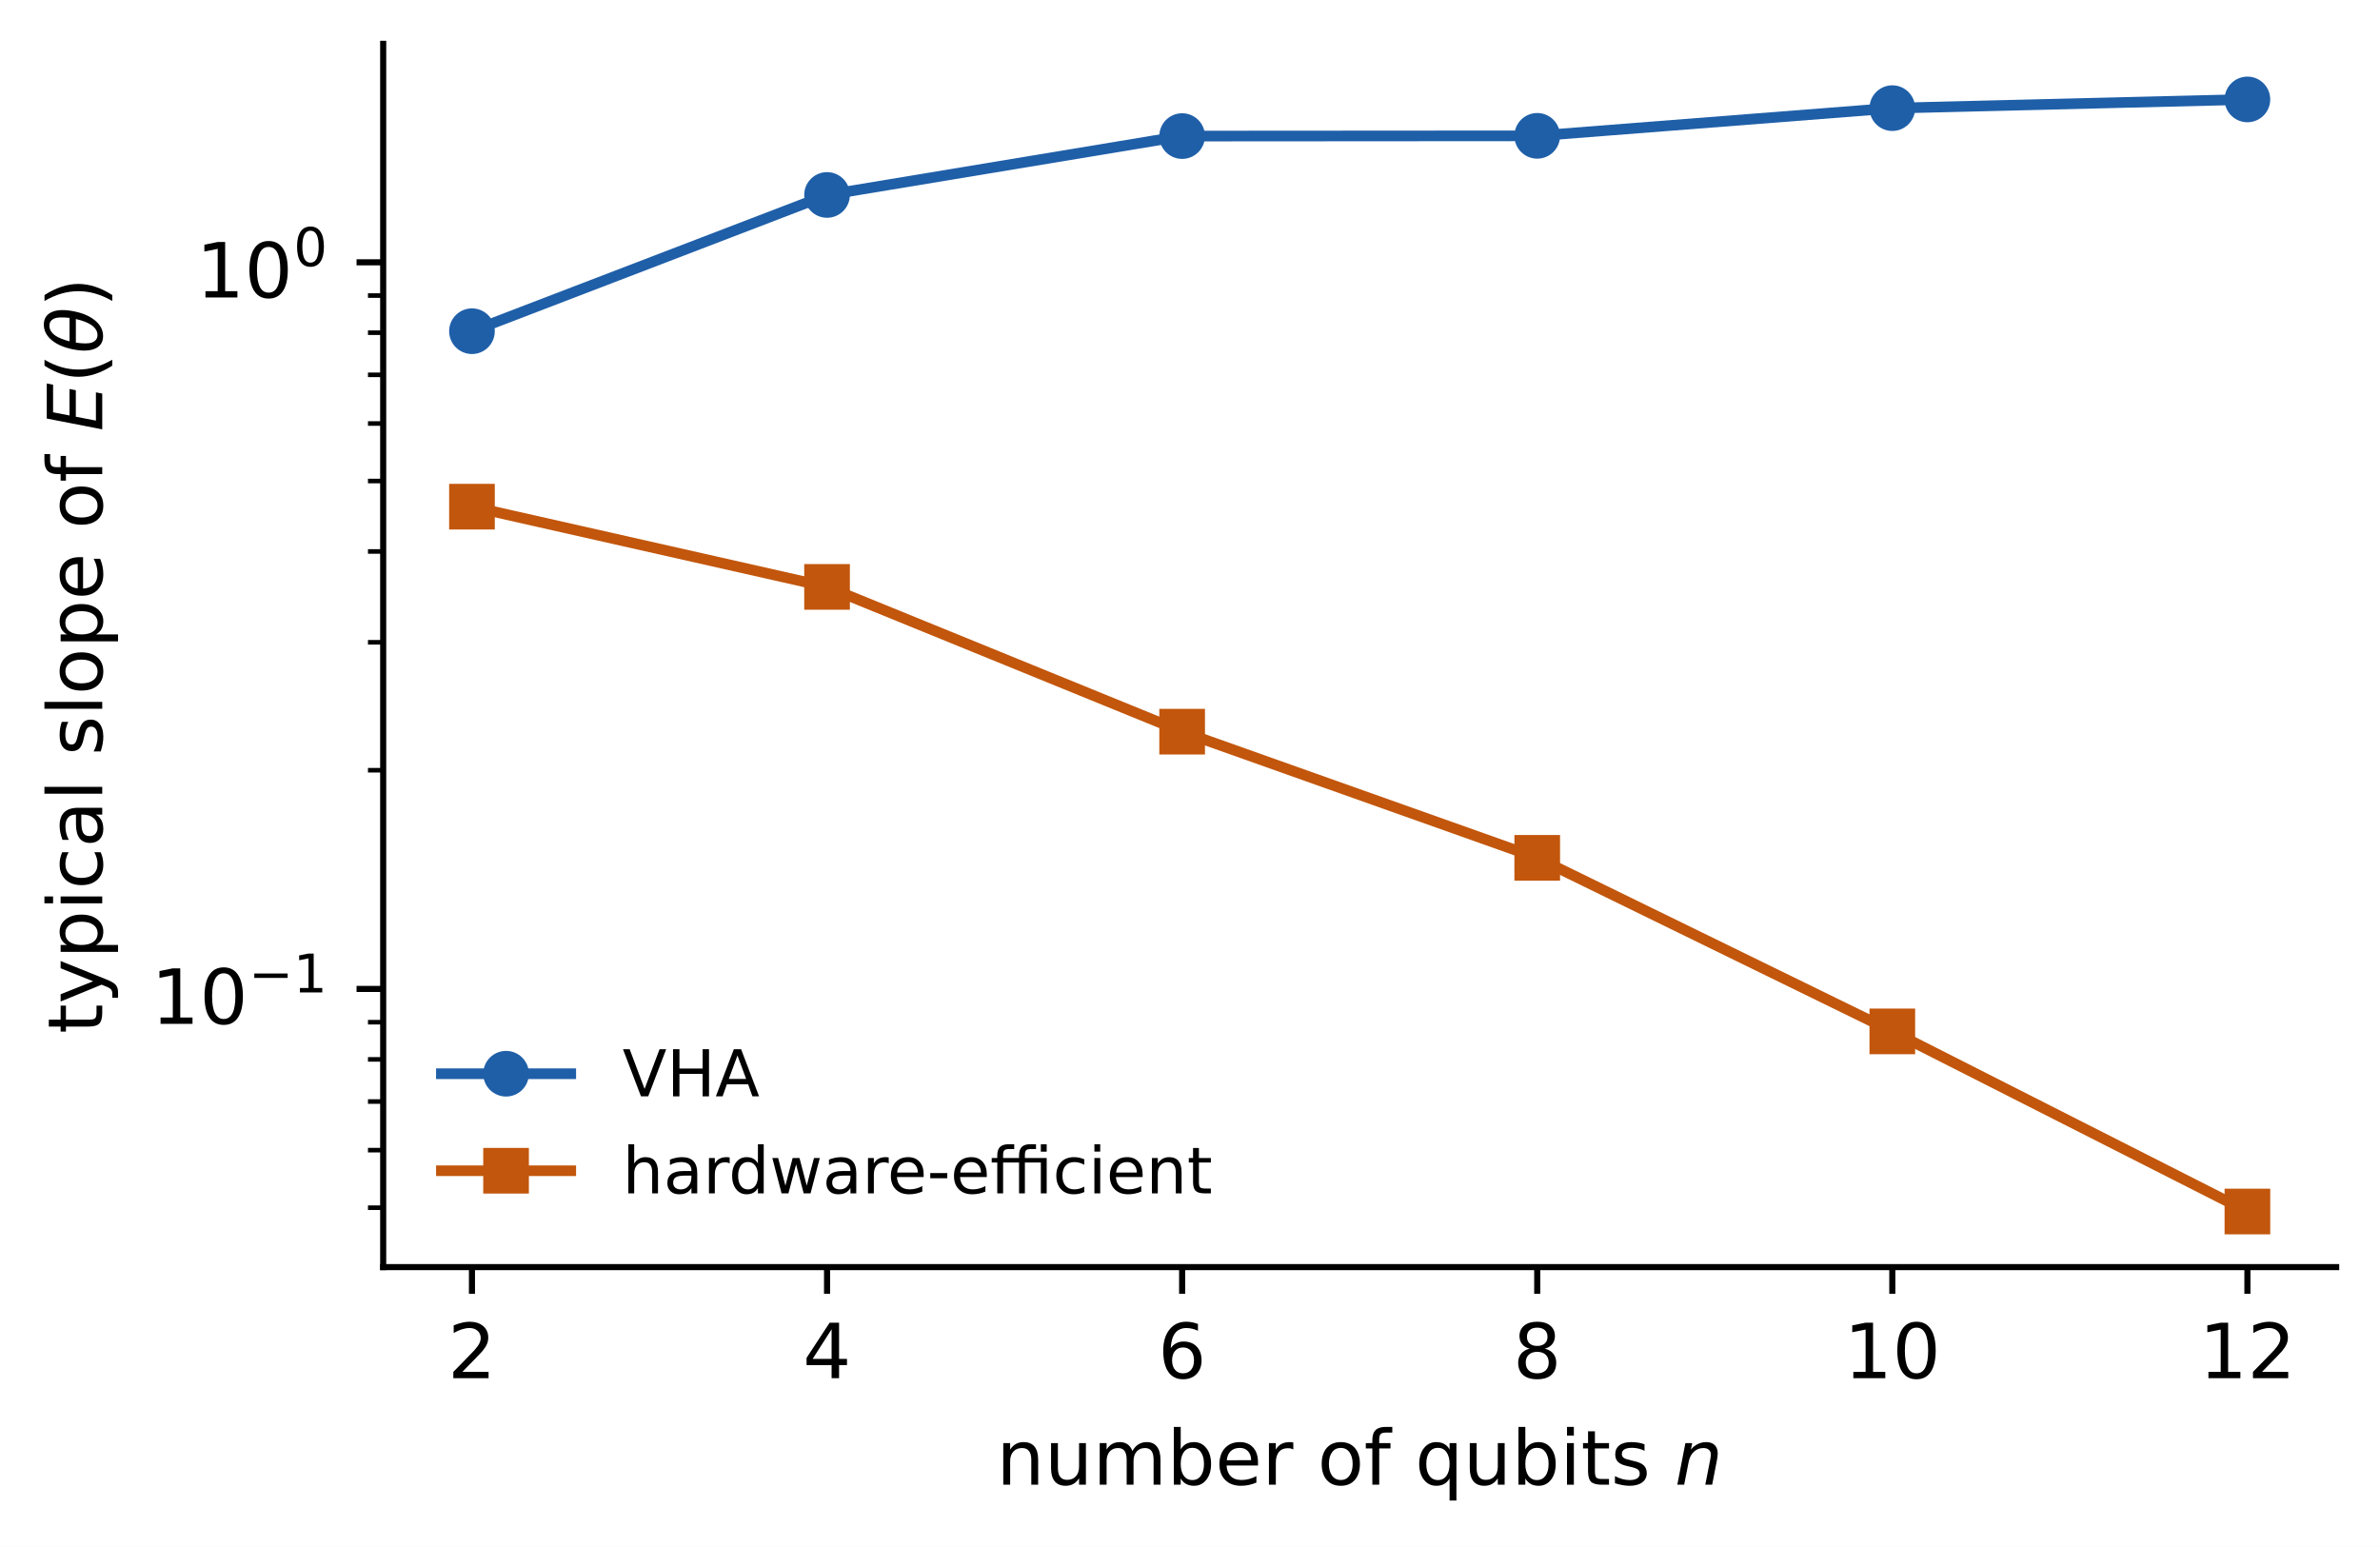
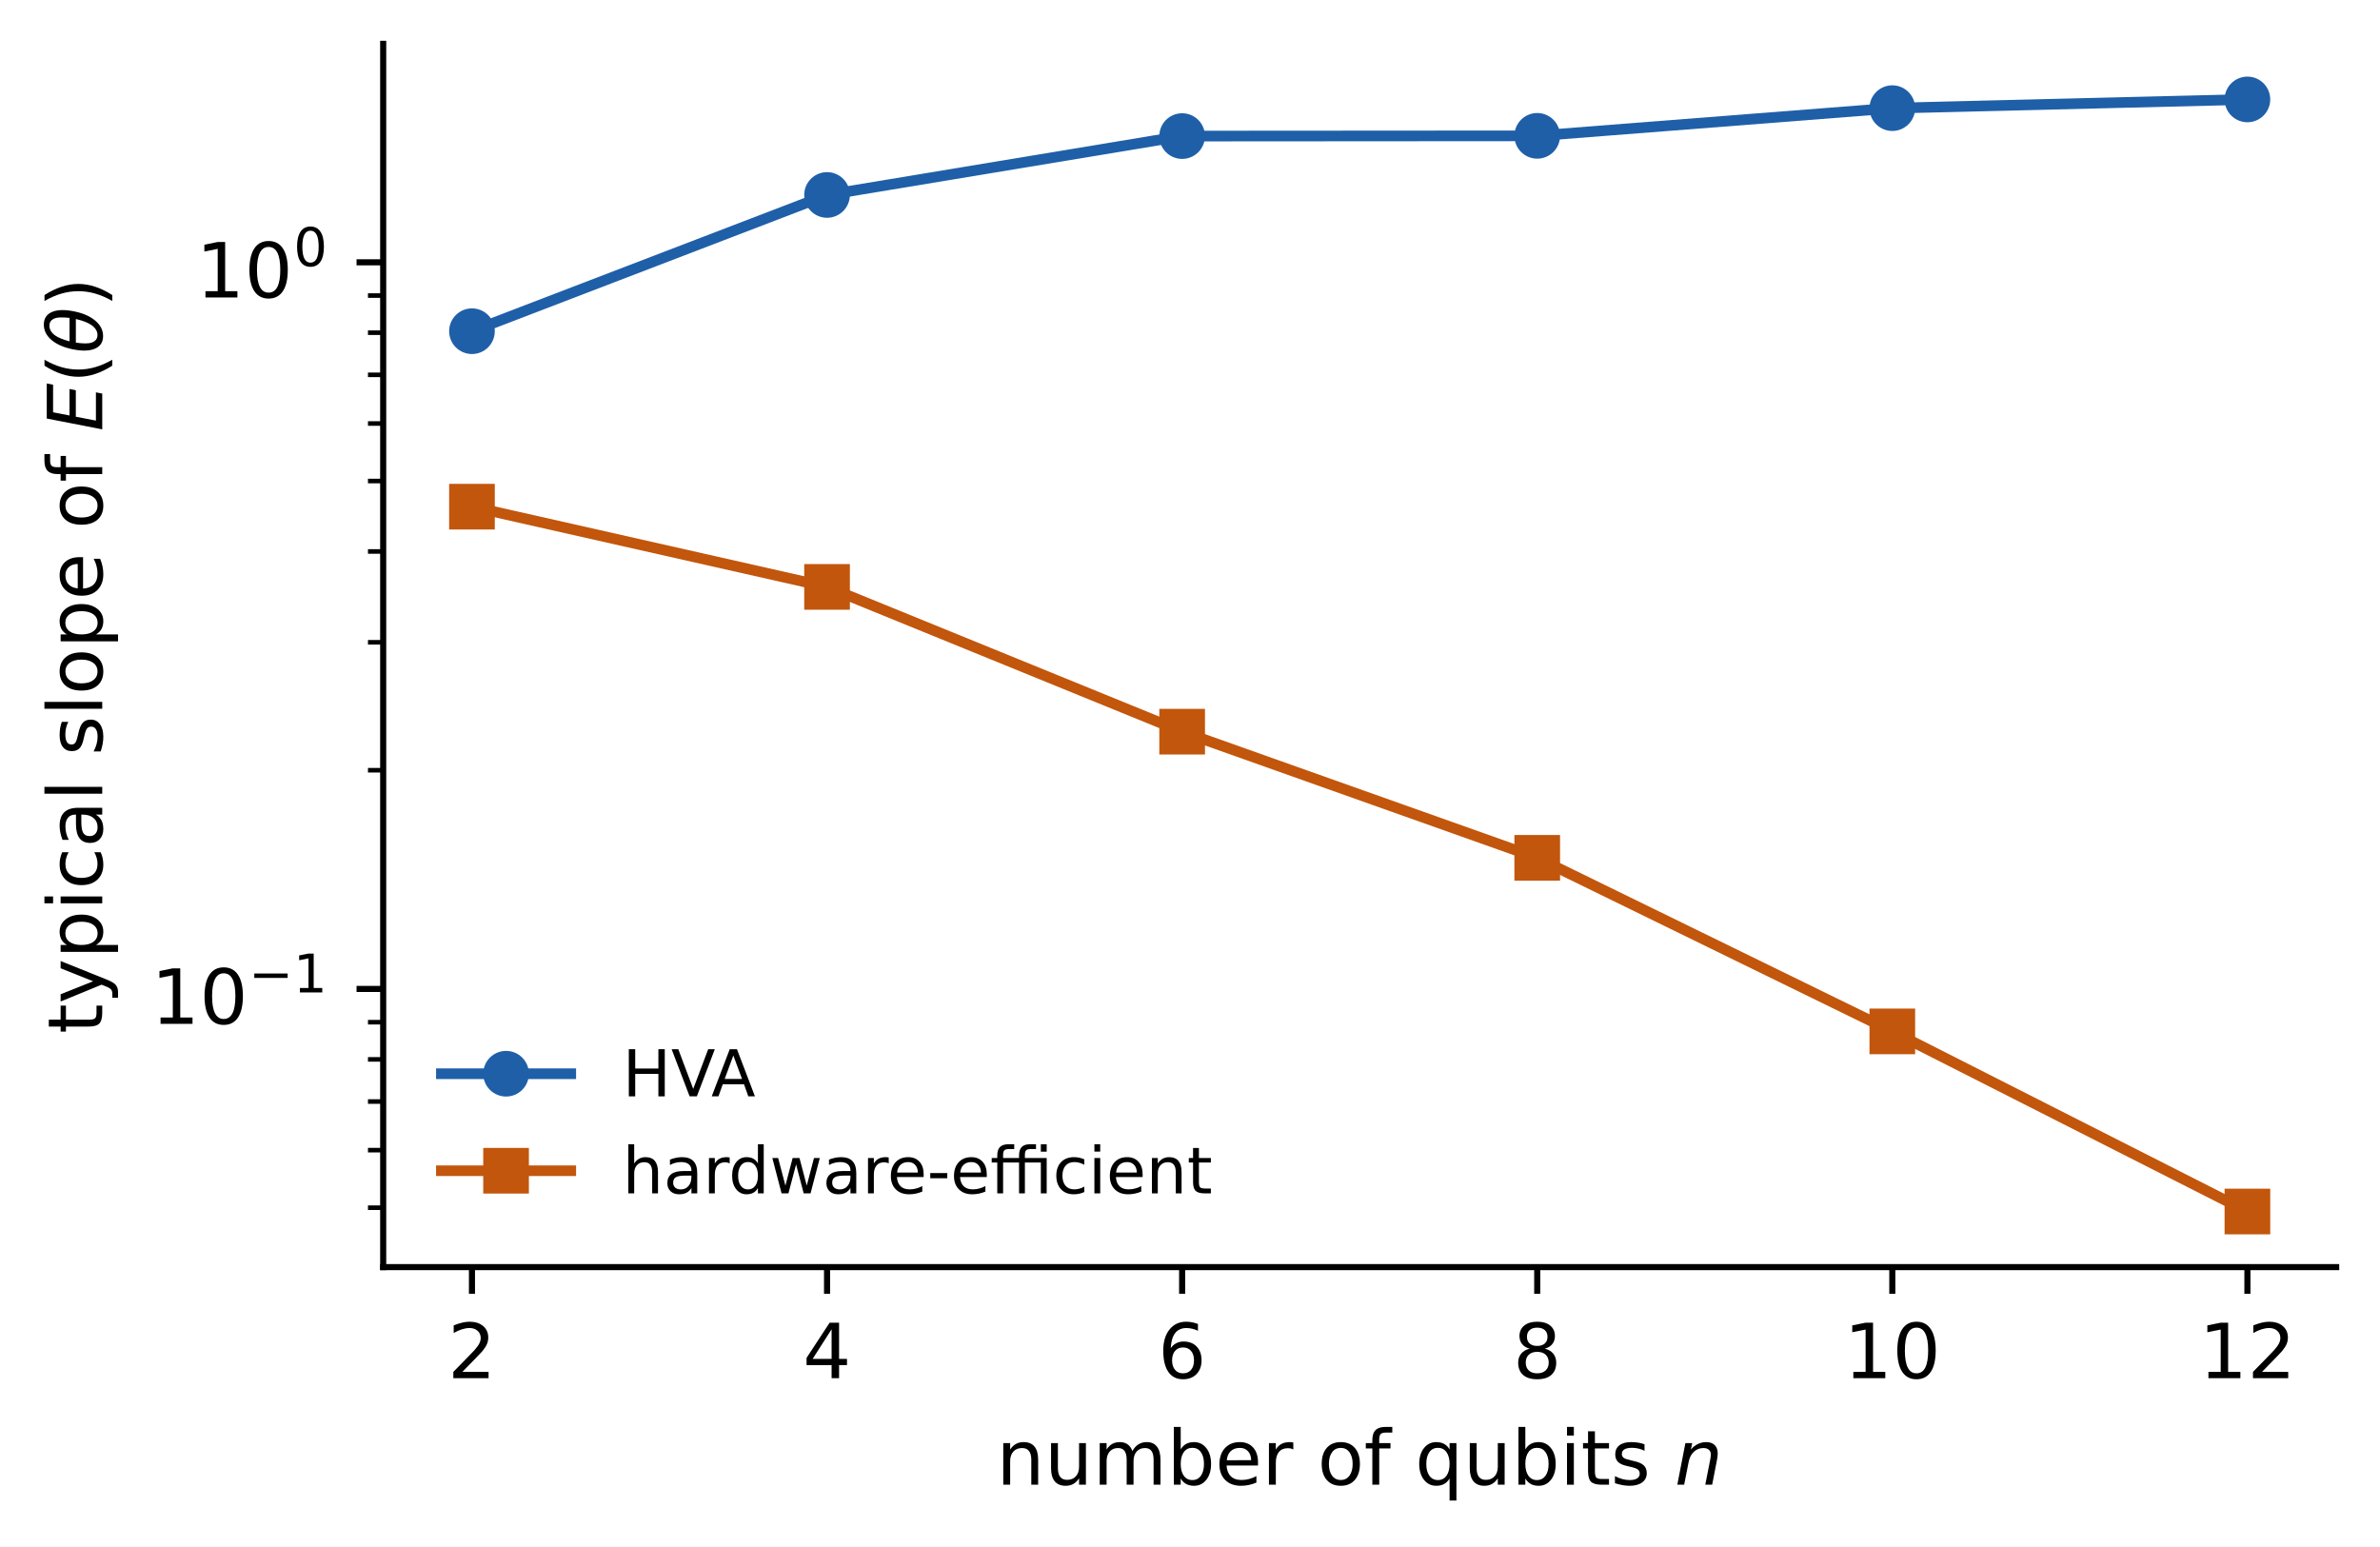
<svg xmlns="http://www.w3.org/2000/svg" xmlns:xlink="http://www.w3.org/1999/xlink" width="312.802pt" height="203.298pt" viewBox="0 0 312.802 203.298" version="1.1">
  <defs>
    <style type="text/css">*{stroke-linejoin: round; stroke-linecap: butt}</style>
  </defs>
  <g id="figure_1">
    <g id="patch_1">
      <path d="M 0 203.298  L 312.802 203.298  L 312.802 0  L 0 0  z " style="fill: #ffffff" />
    </g>
    <g id="axes_1">
      <g id="patch_2">
        <path d="M 50.362 166.536  L 307.042 166.536  L 307.042 5.76  L 50.362 5.76  z " style="fill: #ffffff" />
      </g>
      <g id="matplotlib.axis_1">
        <g id="xtick_1">
          <g id="line2d_1">
            <defs>
-               <path id="mc9614605cf" d="M 0 0  L 0 3.5  " style="stroke: #000000; stroke-width: 0.8" />
-             </defs>
-             <g>
-               <use xlink:href="#mc9614605cf" x="62.03" y="166.536" style="stroke: #000000; stroke-width: 0.8" />
+               <path id="m72128eac1b" d="M 0 0  L 0 3.5  " style="stroke: #000000; stroke-width: 0.8" />
+             </defs>
+             <g>
+               <use xlink:href="#m72128eac1b" x="62.03" y="166.536" style="stroke: #000000; stroke-width: 0.8" />
            </g>
          </g>
          <g id="text_1">
            <g transform="translate(58.84837 181.1337) scale(0.1 -0.1)">
              <defs>
                <path id="DejaVuSans-15" d="M 1228 531  L 3431 531  L 3431 0  L 469 0  L 469 531  Q 828 903 1448 1529  Q 2069 2156 2228 2338  Q 2531 2678 2651 2914  Q 2772 3150 2772 3378  Q 2772 3750 2511 3984  Q 2250 4219 1831 4219  Q 1534 4219 1204 4116  Q 875 4013 500 3803  L 500 4441  Q 881 4594 1212 4672  Q 1544 4750 1819 4750  Q 2544 4750 2975 4387  Q 3406 4025 3406 3419  Q 3406 3131 3298 2873  Q 3191 2616 2906 2266  Q 2828 2175 2409 1742  Q 1991 1309 1228 531  z " transform="scale(0.015625)" />
              </defs>
              <use xlink:href="#DejaVuSans-15" />
            </g>
          </g>
        </g>
        <g id="xtick_2">
          <g id="line2d_2">
            <g>
-               <use xlink:href="#mc9614605cf" x="108.699" y="166.536" style="stroke: #000000; stroke-width: 0.8" />
+               <use xlink:href="#m72128eac1b" x="108.699" y="166.536" style="stroke: #000000; stroke-width: 0.8" />
            </g>
          </g>
          <g id="text_2">
            <g transform="translate(105.5175 181.1337) scale(0.1 -0.1)">
              <defs>
                <path id="DejaVuSans-17" d="M 2419 4116  L 825 1625  L 2419 1625  L 2419 4116  z M 2253 4666  L 3047 4666  L 3047 1625  L 3713 1625  L 3713 1100  L 3047 1100  L 3047 0  L 2419 0  L 2419 1100  L 313 1100  L 313 1709  L 2253 4666  z " transform="scale(0.015625)" />
              </defs>
              <use xlink:href="#DejaVuSans-17" />
            </g>
          </g>
        </g>
        <g id="xtick_3">
          <g id="line2d_3">
            <g>
-               <use xlink:href="#mc9614605cf" x="155.368" y="166.536" style="stroke: #000000; stroke-width: 0.8" />
+               <use xlink:href="#m72128eac1b" x="155.368" y="166.536" style="stroke: #000000; stroke-width: 0.8" />
            </g>
          </g>
          <g id="text_3">
            <g transform="translate(152.1865 181.1337) scale(0.1 -0.1)">
              <defs>
                <path id="DejaVuSans-19" d="M 2113 2584  Q 1688 2584 1439 2293  Q 1191 2003 1191 1497  Q 1191 994 1439 701  Q 1688 409 2113 409  Q 2538 409 2786 701  Q 3034 994 3034 1497  Q 3034 2003 2786 2293  Q 2538 2584 2113 2584  z M 3366 4563  L 3366 3988  Q 3128 4100 2886 4159  Q 2644 4219 2406 4219  Q 1781 4219 1451 3797  Q 1122 3375 1075 2522  Q 1259 2794 1537 2939  Q 1816 3084 2150 3084  Q 2853 3084 3261 2657  Q 3669 2231 3669 1497  Q 3669 778 3244 343  Q 2819 -91 2113 -91  Q 1303 -91 875 529  Q 447 1150 447 2328  Q 447 3434 972 4092  Q 1497 4750 2381 4750  Q 2619 4750 2861 4703  Q 3103 4656 3366 4563  z " transform="scale(0.015625)" />
              </defs>
              <use xlink:href="#DejaVuSans-19" />
            </g>
          </g>
        </g>
        <g id="xtick_4">
          <g id="line2d_4">
            <g>
-               <use xlink:href="#mc9614605cf" x="202.037" y="166.536" style="stroke: #000000; stroke-width: 0.8" />
+               <use xlink:href="#m72128eac1b" x="202.037" y="166.536" style="stroke: #000000; stroke-width: 0.8" />
            </g>
          </g>
          <g id="text_4">
            <g transform="translate(198.8556 181.1337) scale(0.1 -0.1)">
              <defs>
                <path id="DejaVuSans-1b" d="M 2034 2216  Q 1584 2216 1326 1975  Q 1069 1734 1069 1313  Q 1069 891 1326 650  Q 1584 409 2034 409  Q 2484 409 2743 651  Q 3003 894 3003 1313  Q 3003 1734 2745 1975  Q 2488 2216 2034 2216  z M 1403 2484  Q 997 2584 770 2862  Q 544 3141 544 3541  Q 544 4100 942 4425  Q 1341 4750 2034 4750  Q 2731 4750 3128 4425  Q 3525 4100 3525 3541  Q 3525 3141 3298 2862  Q 3072 2584 2669 2484  Q 3125 2378 3379 2068  Q 3634 1759 3634 1313  Q 3634 634 3220 271  Q 2806 -91 2034 -91  Q 1263 -91 848 271  Q 434 634 434 1313  Q 434 1759 690 2068  Q 947 2378 1403 2484  z M 1172 3481  Q 1172 3119 1398 2916  Q 1625 2713 2034 2713  Q 2441 2713 2670 2916  Q 2900 3119 2900 3481  Q 2900 3844 2670 4047  Q 2441 4250 2034 4250  Q 1625 4250 1398 4047  Q 1172 3844 1172 3481  z " transform="scale(0.015625)" />
              </defs>
              <use xlink:href="#DejaVuSans-1b" />
            </g>
          </g>
        </g>
        <g id="xtick_5">
          <g id="line2d_5">
            <g>
-               <use xlink:href="#mc9614605cf" x="248.706" y="166.536" style="stroke: #000000; stroke-width: 0.8" />
+               <use xlink:href="#m72128eac1b" x="248.706" y="166.536" style="stroke: #000000; stroke-width: 0.8" />
            </g>
          </g>
          <g id="text_5">
            <g transform="translate(242.3435 181.1337) scale(0.1 -0.1)">
              <defs>
                <path id="DejaVuSans-14" d="M 794 531  L 1825 531  L 1825 4091  L 703 3866  L 703 4441  L 1819 4666  L 2450 4666  L 2450 531  L 3481 531  L 3481 0  L 794 0  L 794 531  z " transform="scale(0.015625)" />
                <path id="DejaVuSans-13" d="M 2034 4250  Q 1547 4250 1301 3770  Q 1056 3291 1056 2328  Q 1056 1369 1301 889  Q 1547 409 2034 409  Q 2525 409 2770 889  Q 3016 1369 3016 2328  Q 3016 3291 2770 3770  Q 2525 4250 2034 4250  z M 2034 4750  Q 2819 4750 3233 4129  Q 3647 3509 3647 2328  Q 3647 1150 3233 529  Q 2819 -91 2034 -91  Q 1250 -91 836 529  Q 422 1150 422 2328  Q 422 3509 836 4129  Q 1250 4750 2034 4750  z " transform="scale(0.015625)" />
              </defs>
              <use xlink:href="#DejaVuSans-14" />
              <use xlink:href="#DejaVuSans-13" transform="translate(63.625 0)" />
            </g>
          </g>
        </g>
        <g id="xtick_6">
          <g id="line2d_6">
            <g>
-               <use xlink:href="#mc9614605cf" x="295.375" y="166.536" style="stroke: #000000; stroke-width: 0.8" />
+               <use xlink:href="#m72128eac1b" x="295.375" y="166.536" style="stroke: #000000; stroke-width: 0.8" />
            </g>
          </g>
          <g id="text_6">
            <g transform="translate(289.0126 181.1337) scale(0.1 -0.1)">
              <use xlink:href="#DejaVuSans-14" />
              <use xlink:href="#DejaVuSans-15" transform="translate(63.625 0)" />
            </g>
          </g>
        </g>
        <g id="text_7">
          <g transform="translate(130.9523 195.136) scale(0.1 -0.1)">
            <defs>
              <path id="DejaVuSans-51" d="M 3513 2113  L 3513 0  L 2938 0  L 2938 2094  Q 2938 2591 2744 2837  Q 2550 3084 2163 3084  Q 1697 3084 1428 2787  Q 1159 2491 1159 1978  L 1159 0  L 581 0  L 581 3500  L 1159 3500  L 1159 2956  Q 1366 3272 1645 3428  Q 1925 3584 2291 3584  Q 2894 3584 3203 3211  Q 3513 2838 3513 2113  z " transform="scale(0.015625)" />
              <path id="DejaVuSans-58" d="M 544 1381  L 544 3500  L 1119 3500  L 1119 1403  Q 1119 906 1312 657  Q 1506 409 1894 409  Q 2359 409 2629 706  Q 2900 1003 2900 1516  L 2900 3500  L 3475 3500  L 3475 0  L 2900 0  L 2900 538  Q 2691 219 2414 64  Q 2138 -91 1772 -91  Q 1169 -91 856 284  Q 544 659 544 1381  z M 1991 3584  L 1991 3584  z " transform="scale(0.015625)" />
              <path id="DejaVuSans-50" d="M 3328 2828  Q 3544 3216 3844 3400  Q 4144 3584 4550 3584  Q 5097 3584 5394 3201  Q 5691 2819 5691 2113  L 5691 0  L 5113 0  L 5113 2094  Q 5113 2597 4934 2840  Q 4756 3084 4391 3084  Q 3944 3084 3684 2787  Q 3425 2491 3425 1978  L 3425 0  L 2847 0  L 2847 2094  Q 2847 2600 2669 2842  Q 2491 3084 2119 3084  Q 1678 3084 1418 2786  Q 1159 2488 1159 1978  L 1159 0  L 581 0  L 581 3500  L 1159 3500  L 1159 2956  Q 1356 3278 1631 3431  Q 1906 3584 2284 3584  Q 2666 3584 2933 3390  Q 3200 3197 3328 2828  z " transform="scale(0.015625)" />
              <path id="DejaVuSans-45" d="M 3116 1747  Q 3116 2381 2855 2742  Q 2594 3103 2138 3103  Q 1681 3103 1420 2742  Q 1159 2381 1159 1747  Q 1159 1113 1420 752  Q 1681 391 2138 391  Q 2594 391 2855 752  Q 3116 1113 3116 1747  z M 1159 2969  Q 1341 3281 1617 3432  Q 1894 3584 2278 3584  Q 2916 3584 3314 3078  Q 3713 2572 3713 1747  Q 3713 922 3314 415  Q 2916 -91 2278 -91  Q 1894 -91 1617 61  Q 1341 213 1159 525  L 1159 0  L 581 0  L 581 4863  L 1159 4863  L 1159 2969  z " transform="scale(0.015625)" />
              <path id="DejaVuSans-48" d="M 3597 1894  L 3597 1613  L 953 1613  Q 991 1019 1311 708  Q 1631 397 2203 397  Q 2534 397 2845 478  Q 3156 559 3463 722  L 3463 178  Q 3153 47 2828 -22  Q 2503 -91 2169 -91  Q 1331 -91 842 396  Q 353 884 353 1716  Q 353 2575 817 3079  Q 1281 3584 2069 3584  Q 2775 3584 3186 3129  Q 3597 2675 3597 1894  z M 3022 2063  Q 3016 2534 2758 2815  Q 2500 3097 2075 3097  Q 1594 3097 1305 2825  Q 1016 2553 972 2059  L 3022 2063  z " transform="scale(0.015625)" />
              <path id="DejaVuSans-55" d="M 2631 2963  Q 2534 3019 2420 3045  Q 2306 3072 2169 3072  Q 1681 3072 1420 2755  Q 1159 2438 1159 1844  L 1159 0  L 581 0  L 581 3500  L 1159 3500  L 1159 2956  Q 1341 3275 1631 3429  Q 1922 3584 2338 3584  Q 2397 3584 2469 3576  Q 2541 3569 2628 3553  L 2631 2963  z " transform="scale(0.015625)" />
              <path id="DejaVuSans-3" transform="scale(0.015625)" />
              <path id="DejaVuSans-52" d="M 1959 3097  Q 1497 3097 1228 2736  Q 959 2375 959 1747  Q 959 1119 1226 758  Q 1494 397 1959 397  Q 2419 397 2687 759  Q 2956 1122 2956 1747  Q 2956 2369 2687 2733  Q 2419 3097 1959 3097  z M 1959 3584  Q 2709 3584 3137 3096  Q 3566 2609 3566 1747  Q 3566 888 3137 398  Q 2709 -91 1959 -91  Q 1206 -91 779 398  Q 353 888 353 1747  Q 353 2609 779 3096  Q 1206 3584 1959 3584  z " transform="scale(0.015625)" />
              <path id="DejaVuSans-49" d="M 2375 4863  L 2375 4384  L 1825 4384  Q 1516 4384 1395 4259  Q 1275 4134 1275 3809  L 1275 3500  L 2222 3500  L 2222 3053  L 1275 3053  L 1275 0  L 697 0  L 697 3053  L 147 3053  L 147 3500  L 697 3500  L 697 3744  Q 697 4328 969 4595  Q 1241 4863 1831 4863  L 2375 4863  z " transform="scale(0.015625)" />
              <path id="DejaVuSans-54" d="M 947 1747  Q 947 1113 1208 752  Q 1469 391 1925 391  Q 2381 391 2643 752  Q 2906 1113 2906 1747  Q 2906 2381 2643 2742  Q 2381 3103 1925 3103  Q 1469 3103 1208 2742  Q 947 2381 947 1747  z M 2906 525  Q 2725 213 2448 61  Q 2172 -91 1784 -91  Q 1150 -91 751 415  Q 353 922 353 1747  Q 353 2572 751 3078  Q 1150 3584 1784 3584  Q 2172 3584 2448 3432  Q 2725 3281 2906 2969  L 2906 3500  L 3481 3500  L 3481 -1331  L 2906 -1331  L 2906 525  z " transform="scale(0.015625)" />
              <path id="DejaVuSans-4c" d="M 603 3500  L 1178 3500  L 1178 0  L 603 0  L 603 3500  z M 603 4863  L 1178 4863  L 1178 4134  L 603 4134  L 603 4863  z " transform="scale(0.015625)" />
              <path id="DejaVuSans-57" d="M 1172 4494  L 1172 3500  L 2356 3500  L 2356 3053  L 1172 3053  L 1172 1153  Q 1172 725 1289 603  Q 1406 481 1766 481  L 2356 481  L 2356 0  L 1766 0  Q 1100 0 847 248  Q 594 497 594 1153  L 594 3053  L 172 3053  L 172 3500  L 594 3500  L 594 4494  L 1172 4494  z " transform="scale(0.015625)" />
              <path id="DejaVuSans-56" d="M 2834 3397  L 2834 2853  Q 2591 2978 2328 3040  Q 2066 3103 1784 3103  Q 1356 3103 1142 2972  Q 928 2841 928 2578  Q 928 2378 1081 2264  Q 1234 2150 1697 2047  L 1894 2003  Q 2506 1872 2764 1633  Q 3022 1394 3022 966  Q 3022 478 2636 193  Q 2250 -91 1575 -91  Q 1294 -91 989 -36  Q 684 19 347 128  L 347 722  Q 666 556 975 473  Q 1284 391 1588 391  Q 1994 391 2212 530  Q 2431 669 2431 922  Q 2431 1156 2273 1281  Q 2116 1406 1581 1522  L 1381 1569  Q 847 1681 609 1914  Q 372 2147 372 2553  Q 372 3047 722 3315  Q 1072 3584 1716 3584  Q 2034 3584 2315 3537  Q 2597 3491 2834 3397  z " transform="scale(0.015625)" />
              <path id="DejaVuSans-Oblique-51" d="M 3566 2113  L 3156 0  L 2578 0  L 2988 2091  Q 3016 2238 3031 2350  Q 3047 2463 3047 2528  Q 3047 2791 2881 2937  Q 2716 3084 2419 3084  Q 1956 3084 1622 2776  Q 1288 2469 1184 1941  L 800 0  L 225 0  L 903 3500  L 1478 3500  L 1363 2950  Q 1603 3253 1940 3418  Q 2278 3584 2650 3584  Q 3113 3584 3367 3334  Q 3622 3084 3622 2631  Q 3622 2519 3608 2391  Q 3594 2263 3566 2113  z " transform="scale(0.015625)" />
            </defs>
            <use xlink:href="#DejaVuSans-51" transform="translate(0 0.015625)" />
            <use xlink:href="#DejaVuSans-58" transform="translate(63.37891 0.015625)" />
            <use xlink:href="#DejaVuSans-50" transform="translate(126.7578 0.015625)" />
            <use xlink:href="#DejaVuSans-45" transform="translate(224.1699 0.015625)" />
            <use xlink:href="#DejaVuSans-48" transform="translate(287.6465 0.015625)" />
            <use xlink:href="#DejaVuSans-55" transform="translate(349.1699 0.015625)" />
            <use xlink:href="#DejaVuSans-3" transform="translate(390.2832 0.015625)" />
            <use xlink:href="#DejaVuSans-52" transform="translate(422.0703 0.015625)" />
            <use xlink:href="#DejaVuSans-49" transform="translate(483.252 0.015625)" />
            <use xlink:href="#DejaVuSans-3" transform="translate(518.457 0.015625)" />
            <use xlink:href="#DejaVuSans-54" transform="translate(550.2441 0.015625)" />
            <use xlink:href="#DejaVuSans-58" transform="translate(613.7207 0.015625)" />
            <use xlink:href="#DejaVuSans-45" transform="translate(677.0996 0.015625)" />
            <use xlink:href="#DejaVuSans-4c" transform="translate(740.5762 0.015625)" />
            <use xlink:href="#DejaVuSans-57" transform="translate(768.3594 0.015625)" />
            <use xlink:href="#DejaVuSans-56" transform="translate(807.5684 0.015625)" />
            <use xlink:href="#DejaVuSans-3" transform="translate(859.668 0.015625)" />
            <use xlink:href="#DejaVuSans-Oblique-51" transform="translate(891.4551 0.015625)" />
          </g>
        </g>
      </g>
      <g id="matplotlib.axis_2">
        <g id="ytick_1">
          <g id="line2d_7">
            <defs>
-               <path id="m43b26f3124" d="M 0 0  L -3.5 0  " style="stroke: #000000; stroke-width: 0.8" />
-             </defs>
-             <g>
-               <use xlink:href="#m43b26f3124" x="50.362" y="129.978" style="stroke: #000000; stroke-width: 0.8" />
+               <path id="m3f684f523a" d="M 0 0  L -3.5 0  " style="stroke: #000000; stroke-width: 0.8" />
+             </defs>
+             <g>
+               <use xlink:href="#m3f684f523a" x="50.362" y="129.978" style="stroke: #000000; stroke-width: 0.8" />
            </g>
          </g>
          <g id="text_8">
            <g transform="translate(19.86234 134.6283) scale(0.1 -0.1)">
              <defs>
                <path id="DejaVuSans-c9c" d="M 678 2272  L 4684 2272  L 4684 1741  L 678 1741  L 678 2272  z " transform="scale(0.015625)" />
              </defs>
              <use xlink:href="#DejaVuSans-14" transform="translate(0 0.665625)" />
              <use xlink:href="#DejaVuSans-13" transform="translate(63.62305 0.665625)" />
              <use xlink:href="#DejaVuSans-c9c" transform="translate(128.2031 41.96563) scale(0.7)" />
              <use xlink:href="#DejaVuSans-14" transform="translate(186.8555 41.96563) scale(0.7)" />
            </g>
          </g>
        </g>
        <g id="ytick_2">
          <g id="line2d_8">
            <g>
-               <use xlink:href="#m43b26f3124" x="50.362" y="34.473" style="stroke: #000000; stroke-width: 0.8" />
+               <use xlink:href="#m3f684f523a" x="50.362" y="34.473" style="stroke: #000000; stroke-width: 0.8" />
            </g>
          </g>
          <g id="text_9">
            <g transform="translate(25.76234 39.17283) scale(0.1 -0.1)">
              <use xlink:href="#DejaVuSans-14" transform="translate(0 0.746875)" />
              <use xlink:href="#DejaVuSans-13" transform="translate(63.62305 0.746875)" />
              <use xlink:href="#DejaVuSans-13" transform="translate(128.2031 42.04688) scale(0.7)" />
            </g>
          </g>
        </g>
        <g id="ytick_3">
          <g id="line2d_9">
            <defs>
-               <path id="mb0903b4259" d="M 0 0  L -2 0  " style="stroke: #000000; stroke-width: 0.6" />
-             </defs>
-             <g>
-               <use xlink:href="#mb0903b4259" x="50.362" y="158.728" style="stroke: #000000; stroke-width: 0.6" />
+               <path id="m90f515373d" d="M 0 0  L -2 0  " style="stroke: #000000; stroke-width: 0.6" />
+             </defs>
+             <g>
+               <use xlink:href="#m90f515373d" x="50.362" y="158.728" style="stroke: #000000; stroke-width: 0.6" />
            </g>
          </g>
        </g>
        <g id="ytick_4">
          <g id="line2d_10">
            <g>
-               <use xlink:href="#mb0903b4259" x="50.362" y="151.166" style="stroke: #000000; stroke-width: 0.6" />
+               <use xlink:href="#m90f515373d" x="50.362" y="151.166" style="stroke: #000000; stroke-width: 0.6" />
            </g>
          </g>
        </g>
        <g id="ytick_5">
          <g id="line2d_11">
            <g>
-               <use xlink:href="#mb0903b4259" x="50.362" y="144.772" style="stroke: #000000; stroke-width: 0.6" />
+               <use xlink:href="#m90f515373d" x="50.362" y="144.772" style="stroke: #000000; stroke-width: 0.6" />
            </g>
          </g>
        </g>
        <g id="ytick_6">
          <g id="line2d_12">
            <g>
-               <use xlink:href="#mb0903b4259" x="50.362" y="139.234" style="stroke: #000000; stroke-width: 0.6" />
+               <use xlink:href="#m90f515373d" x="50.362" y="139.234" style="stroke: #000000; stroke-width: 0.6" />
            </g>
          </g>
        </g>
        <g id="ytick_7">
          <g id="line2d_13">
            <g>
-               <use xlink:href="#mb0903b4259" x="50.362" y="134.348" style="stroke: #000000; stroke-width: 0.6" />
+               <use xlink:href="#m90f515373d" x="50.362" y="134.348" style="stroke: #000000; stroke-width: 0.6" />
            </g>
          </g>
        </g>
        <g id="ytick_8">
          <g id="line2d_14">
            <g>
-               <use xlink:href="#mb0903b4259" x="50.362" y="101.228" style="stroke: #000000; stroke-width: 0.6" />
+               <use xlink:href="#m90f515373d" x="50.362" y="101.228" style="stroke: #000000; stroke-width: 0.6" />
            </g>
          </g>
        </g>
        <g id="ytick_9">
          <g id="line2d_15">
            <g>
-               <use xlink:href="#mb0903b4259" x="50.362" y="84.411" style="stroke: #000000; stroke-width: 0.6" />
+               <use xlink:href="#m90f515373d" x="50.362" y="84.411" style="stroke: #000000; stroke-width: 0.6" />
            </g>
          </g>
        </g>
        <g id="ytick_10">
          <g id="line2d_16">
            <g>
-               <use xlink:href="#mb0903b4259" x="50.362" y="72.478" style="stroke: #000000; stroke-width: 0.6" />
+               <use xlink:href="#m90f515373d" x="50.362" y="72.478" style="stroke: #000000; stroke-width: 0.6" />
            </g>
          </g>
        </g>
        <g id="ytick_11">
          <g id="line2d_17">
            <g>
-               <use xlink:href="#mb0903b4259" x="50.362" y="63.223" style="stroke: #000000; stroke-width: 0.6" />
+               <use xlink:href="#m90f515373d" x="50.362" y="63.223" style="stroke: #000000; stroke-width: 0.6" />
            </g>
          </g>
        </g>
        <g id="ytick_12">
          <g id="line2d_18">
            <g>
-               <use xlink:href="#mb0903b4259" x="50.362" y="55.661" style="stroke: #000000; stroke-width: 0.6" />
+               <use xlink:href="#m90f515373d" x="50.362" y="55.661" style="stroke: #000000; stroke-width: 0.6" />
            </g>
          </g>
        </g>
        <g id="ytick_13">
          <g id="line2d_19">
            <g>
-               <use xlink:href="#mb0903b4259" x="50.362" y="49.267" style="stroke: #000000; stroke-width: 0.6" />
+               <use xlink:href="#m90f515373d" x="50.362" y="49.267" style="stroke: #000000; stroke-width: 0.6" />
            </g>
          </g>
        </g>
        <g id="ytick_14">
          <g id="line2d_20">
            <g>
-               <use xlink:href="#mb0903b4259" x="50.362" y="43.728" style="stroke: #000000; stroke-width: 0.6" />
+               <use xlink:href="#m90f515373d" x="50.362" y="43.728" style="stroke: #000000; stroke-width: 0.6" />
            </g>
          </g>
        </g>
        <g id="ytick_15">
          <g id="line2d_21">
            <g>
-               <use xlink:href="#mb0903b4259" x="50.362" y="38.843" style="stroke: #000000; stroke-width: 0.6" />
+               <use xlink:href="#m90f515373d" x="50.362" y="38.843" style="stroke: #000000; stroke-width: 0.6" />
            </g>
          </g>
        </g>
        <g id="text_10">
          <g transform="translate(13.46 135.848) rotate(-90) scale(0.1 -0.1)">
            <defs>
              <path id="DejaVuSans-5c" d="M 2059 -325  Q 1816 -950 1584 -1140  Q 1353 -1331 966 -1331  L 506 -1331  L 506 -850  L 844 -850  Q 1081 -850 1212 -737  Q 1344 -625 1503 -206  L 1606 56  L 191 3500  L 800 3500  L 1894 763  L 2988 3500  L 3597 3500  L 2059 -325  z " transform="scale(0.015625)" />
              <path id="DejaVuSans-53" d="M 1159 525  L 1159 -1331  L 581 -1331  L 581 3500  L 1159 3500  L 1159 2969  Q 1341 3281 1617 3432  Q 1894 3584 2278 3584  Q 2916 3584 3314 3078  Q 3713 2572 3713 1747  Q 3713 922 3314 415  Q 2916 -91 2278 -91  Q 1894 -91 1617 61  Q 1341 213 1159 525  z M 3116 1747  Q 3116 2381 2855 2742  Q 2594 3103 2138 3103  Q 1681 3103 1420 2742  Q 1159 2381 1159 1747  Q 1159 1113 1420 752  Q 1681 391 2138 391  Q 2594 391 2855 752  Q 3116 1113 3116 1747  z " transform="scale(0.015625)" />
              <path id="DejaVuSans-46" d="M 3122 3366  L 3122 2828  Q 2878 2963 2633 3030  Q 2388 3097 2138 3097  Q 1578 3097 1268 2742  Q 959 2388 959 1747  Q 959 1106 1268 751  Q 1578 397 2138 397  Q 2388 397 2633 464  Q 2878 531 3122 666  L 3122 134  Q 2881 22 2623 -34  Q 2366 -91 2075 -91  Q 1284 -91 818 406  Q 353 903 353 1747  Q 353 2603 823 3093  Q 1294 3584 2113 3584  Q 2378 3584 2631 3529  Q 2884 3475 3122 3366  z " transform="scale(0.015625)" />
              <path id="DejaVuSans-44" d="M 2194 1759  Q 1497 1759 1228 1600  Q 959 1441 959 1056  Q 959 750 1161 570  Q 1363 391 1709 391  Q 2188 391 2477 730  Q 2766 1069 2766 1631  L 2766 1759  L 2194 1759  z M 3341 1997  L 3341 0  L 2766 0  L 2766 531  Q 2569 213 2275 61  Q 1981 -91 1556 -91  Q 1019 -91 701 211  Q 384 513 384 1019  Q 384 1609 779 1909  Q 1175 2209 1959 2209  L 2766 2209  L 2766 2266  Q 2766 2663 2505 2880  Q 2244 3097 1772 3097  Q 1472 3097 1187 3025  Q 903 2953 641 2809  L 641 3341  Q 956 3463 1253 3523  Q 1550 3584 1831 3584  Q 2591 3584 2966 3190  Q 3341 2797 3341 1997  z " transform="scale(0.015625)" />
              <path id="DejaVuSans-4f" d="M 603 4863  L 1178 4863  L 1178 0  L 603 0  L 603 4863  z " transform="scale(0.015625)" />
              <path id="DejaVuSans-Oblique-28" d="M 1081 4666  L 4031 4666  L 3928 4134  L 1606 4134  L 1338 2753  L 3566 2753  L 3463 2222  L 1234 2222  L 909 531  L 3284 531  L 3181 0  L 172 0  L 1081 4666  z " transform="scale(0.015625)" />
              <path id="DejaVuSans-b" d="M 1984 4856  Q 1566 4138 1362 3434  Q 1159 2731 1159 2009  Q 1159 1288 1364 580  Q 1569 -128 1984 -844  L 1484 -844  Q 1016 -109 783 600  Q 550 1309 550 2009  Q 550 2706 781 3412  Q 1013 4119 1484 4856  L 1984 4856  z " transform="scale(0.015625)" />
              <path id="DejaVuSans-Oblique-34c" d="M 2913 2219  L 925 2219  Q 791 1284 928 888  Q 1100 400 1566 400  Q 2034 400 2391 891  Q 2703 1322 2913 2219  z M 3009 2750  Q 3094 3638 2984 3950  Q 2813 4444 2353 4444  Q 1875 4444 1525 3956  Q 1250 3563 1034 2750  L 3009 2750  z M 2444 4913  Q 3194 4913 3494 4250  Q 3794 3591 3566 2422  Q 3341 1256 2781 594  Q 2225 -72 1475 -72  Q 722 -72 425 594  Q 128 1256 353 2422  Q 581 3591 1134 4250  Q 1691 4913 2444 4913  z " transform="scale(0.015625)" />
              <path id="DejaVuSans-c" d="M 513 4856  L 1013 4856  Q 1481 4119 1714 3412  Q 1947 2706 1947 2009  Q 1947 1309 1714 600  Q 1481 -109 1013 -844  L 513 -844  Q 928 -128 1133 580  Q 1338 1288 1338 2009  Q 1338 2731 1133 3434  Q 928 4138 513 4856  z " transform="scale(0.015625)" />
            </defs>
            <use xlink:href="#DejaVuSans-57" transform="translate(0 0.234375)" />
            <use xlink:href="#DejaVuSans-5c" transform="translate(39.20898 0.234375)" />
            <use xlink:href="#DejaVuSans-53" transform="translate(98.38867 0.234375)" />
            <use xlink:href="#DejaVuSans-4c" transform="translate(161.8652 0.234375)" />
            <use xlink:href="#DejaVuSans-46" transform="translate(189.6484 0.234375)" />
            <use xlink:href="#DejaVuSans-44" transform="translate(244.6289 0.234375)" />
            <use xlink:href="#DejaVuSans-4f" transform="translate(305.9082 0.234375)" />
            <use xlink:href="#DejaVuSans-3" transform="translate(333.6914 0.234375)" />
            <use xlink:href="#DejaVuSans-56" transform="translate(365.4785 0.234375)" />
            <use xlink:href="#DejaVuSans-4f" transform="translate(417.5781 0.234375)" />
            <use xlink:href="#DejaVuSans-52" transform="translate(445.3613 0.234375)" />
            <use xlink:href="#DejaVuSans-53" transform="translate(506.543 0.234375)" />
            <use xlink:href="#DejaVuSans-48" transform="translate(570.0195 0.234375)" />
            <use xlink:href="#DejaVuSans-3" transform="translate(631.543 0.234375)" />
            <use xlink:href="#DejaVuSans-52" transform="translate(663.3301 0.234375)" />
            <use xlink:href="#DejaVuSans-49" transform="translate(724.5117 0.234375)" />
            <use xlink:href="#DejaVuSans-3" transform="translate(759.7168 0.234375)" />
            <use xlink:href="#DejaVuSans-Oblique-28" transform="translate(791.5039 0.234375)" />
            <use xlink:href="#DejaVuSans-b" transform="translate(854.6875 0.234375)" />
            <use xlink:href="#DejaVuSans-Oblique-34c" transform="translate(893.7012 0.234375)" />
            <use xlink:href="#DejaVuSans-c" transform="translate(954.8828 0.234375)" />
          </g>
        </g>
      </g>
      <g id="line2d_22">
-         <path d="M 62.03 43.53  L 108.699 25.623  L 155.368 17.885  L 202.037 17.853  L 248.706 14.213  L 295.375 13.068  " clip-path="url(#p8d8ffc511f)" style="fill: none; stroke: #1f5fa8; stroke-width: 1.4; stroke-linecap: square" />
+         <path d="M 62.03 43.53  L 108.699 25.623  L 155.368 17.885  L 202.037 17.853  L 248.706 14.213  L 295.375 13.068  " clip-path="url(#pb5a46b5437)" style="fill: none; stroke: #1f5fa8; stroke-width: 1.4; stroke-linecap: square" />
        <defs>
-           <path id="m64d9b53aa0" d="M 0 2.5  C 0.663 2.5 1.299 2.237 1.768 1.768  C 2.237 1.299 2.5 0.663 2.5 0  C 2.5 -0.663 2.237 -1.299 1.768 -1.768  C 1.299 -2.237 0.663 -2.5 0 -2.5  C -0.663 -2.5 -1.299 -2.237 -1.768 -1.768  C -2.237 -1.299 -2.5 -0.663 -2.5 0  C -2.5 0.663 -2.237 1.299 -1.768 1.768  C -1.299 2.237 -0.663 2.5 0 2.5  z " style="stroke: #1f5fa8" />
+           <path id="m3fc9f25218" d="M 0 2.5  C 0.663 2.5 1.299 2.237 1.768 1.768  C 2.237 1.299 2.5 0.663 2.5 0  C 2.5 -0.663 2.237 -1.299 1.768 -1.768  C 1.299 -2.237 0.663 -2.5 0 -2.5  C -0.663 -2.5 -1.299 -2.237 -1.768 -1.768  C -2.237 -1.299 -2.5 -0.663 -2.5 0  C -2.5 0.663 -2.237 1.299 -1.768 1.768  C -1.299 2.237 -0.663 2.5 0 2.5  z " style="stroke: #1f5fa8" />
        </defs>
-         <g clip-path="url(#p8d8ffc511f)">
-           <use xlink:href="#m64d9b53aa0" x="62.03" y="43.53" style="fill: #1f5fa8; stroke: #1f5fa8" />
-           <use xlink:href="#m64d9b53aa0" x="108.699" y="25.623" style="fill: #1f5fa8; stroke: #1f5fa8" />
-           <use xlink:href="#m64d9b53aa0" x="155.368" y="17.885" style="fill: #1f5fa8; stroke: #1f5fa8" />
-           <use xlink:href="#m64d9b53aa0" x="202.037" y="17.853" style="fill: #1f5fa8; stroke: #1f5fa8" />
-           <use xlink:href="#m64d9b53aa0" x="248.706" y="14.213" style="fill: #1f5fa8; stroke: #1f5fa8" />
-           <use xlink:href="#m64d9b53aa0" x="295.375" y="13.068" style="fill: #1f5fa8; stroke: #1f5fa8" />
+         <g clip-path="url(#pb5a46b5437)">
+           <use xlink:href="#m3fc9f25218" x="62.03" y="43.53" style="fill: #1f5fa8; stroke: #1f5fa8" />
+           <use xlink:href="#m3fc9f25218" x="108.699" y="25.623" style="fill: #1f5fa8; stroke: #1f5fa8" />
+           <use xlink:href="#m3fc9f25218" x="155.368" y="17.885" style="fill: #1f5fa8; stroke: #1f5fa8" />
+           <use xlink:href="#m3fc9f25218" x="202.037" y="17.853" style="fill: #1f5fa8; stroke: #1f5fa8" />
+           <use xlink:href="#m3fc9f25218" x="248.706" y="14.213" style="fill: #1f5fa8; stroke: #1f5fa8" />
+           <use xlink:href="#m3fc9f25218" x="295.375" y="13.068" style="fill: #1f5fa8; stroke: #1f5fa8" />
        </g>
      </g>
      <g id="line2d_23">
-         <path d="M 62.03 66.592  L 108.699 77.136  L 155.368 96.163  L 202.037 112.745  L 248.706 135.556  L 295.375 159.228  " clip-path="url(#p8d8ffc511f)" style="fill: none; stroke: #c2560c; stroke-width: 1.4; stroke-linecap: square" />
+         <path d="M 62.03 66.592  L 108.699 77.136  L 155.368 96.163  L 202.037 112.745  L 248.706 135.556  L 295.375 159.228  " clip-path="url(#pb5a46b5437)" style="fill: none; stroke: #c2560c; stroke-width: 1.4; stroke-linecap: square" />
        <defs>
-           <path id="ma62e63aad9" d="M -2.5 2.5  L 2.5 2.5  L 2.5 -2.5  L -2.5 -2.5  z " style="stroke: #c2560c; stroke-linejoin: miter" />
+           <path id="mae11c091f4" d="M -2.5 2.5  L 2.5 2.5  L 2.5 -2.5  L -2.5 -2.5  z " style="stroke: #c2560c; stroke-linejoin: miter" />
        </defs>
-         <g clip-path="url(#p8d8ffc511f)">
-           <use xlink:href="#ma62e63aad9" x="62.03" y="66.592" style="fill: #c2560c; stroke: #c2560c; stroke-linejoin: miter" />
-           <use xlink:href="#ma62e63aad9" x="108.699" y="77.136" style="fill: #c2560c; stroke: #c2560c; stroke-linejoin: miter" />
-           <use xlink:href="#ma62e63aad9" x="155.368" y="96.163" style="fill: #c2560c; stroke: #c2560c; stroke-linejoin: miter" />
-           <use xlink:href="#ma62e63aad9" x="202.037" y="112.745" style="fill: #c2560c; stroke: #c2560c; stroke-linejoin: miter" />
-           <use xlink:href="#ma62e63aad9" x="248.706" y="135.556" style="fill: #c2560c; stroke: #c2560c; stroke-linejoin: miter" />
-           <use xlink:href="#ma62e63aad9" x="295.375" y="159.228" style="fill: #c2560c; stroke: #c2560c; stroke-linejoin: miter" />
+         <g clip-path="url(#pb5a46b5437)">
+           <use xlink:href="#mae11c091f4" x="62.03" y="66.592" style="fill: #c2560c; stroke: #c2560c; stroke-linejoin: miter" />
+           <use xlink:href="#mae11c091f4" x="108.699" y="77.136" style="fill: #c2560c; stroke: #c2560c; stroke-linejoin: miter" />
+           <use xlink:href="#mae11c091f4" x="155.368" y="96.163" style="fill: #c2560c; stroke: #c2560c; stroke-linejoin: miter" />
+           <use xlink:href="#mae11c091f4" x="202.037" y="112.745" style="fill: #c2560c; stroke: #c2560c; stroke-linejoin: miter" />
+           <use xlink:href="#mae11c091f4" x="248.706" y="135.556" style="fill: #c2560c; stroke: #c2560c; stroke-linejoin: miter" />
+           <use xlink:href="#mae11c091f4" x="295.375" y="159.228" style="fill: #c2560c; stroke: #c2560c; stroke-linejoin: miter" />
        </g>
      </g>
      <g id="patch_3">
        <path d="M 50.362 166.536  L 50.362 5.76  " style="fill: none; stroke: #000000; stroke-width: 0.8; stroke-linejoin: miter; stroke-linecap: square" />
      </g>
      <g id="patch_4">
        <path d="M 50.362 166.536  L 307.042 166.536  " style="fill: none; stroke: #000000; stroke-width: 0.8; stroke-linejoin: miter; stroke-linecap: square" />
      </g>
      <g id="legend_1">
        <g id="line2d_24">
          <path d="M 58.012 141.118  L 66.512 141.118  L 75.012 141.118  " style="fill: none; stroke: #1f5fa8; stroke-width: 1.4; stroke-linecap: square" />
          <g>
-             <use xlink:href="#m64d9b53aa0" x="66.512" y="141.118" style="fill: #1f5fa8; stroke: #1f5fa8" />
+             <use xlink:href="#m3fc9f25218" x="66.512" y="141.118" style="fill: #1f5fa8; stroke: #1f5fa8" />
          </g>
        </g>
        <g id="text_11">
          <g transform="translate(81.81234 144.0933) scale(0.085 -0.085)">
            <defs>
+               <path id="DejaVuSans-2b" d="M 628 4666  L 1259 4666  L 1259 2753  L 3553 2753  L 3553 4666  L 4184 4666  L 4184 0  L 3553 0  L 3553 2222  L 1259 2222  L 1259 0  L 628 0  L 628 4666  z " transform="scale(0.015625)" />
              <path id="DejaVuSans-39" d="M 1831 0  L 50 4666  L 709 4666  L 2188 738  L 3669 4666  L 4325 4666  L 2547 0  L 1831 0  z " transform="scale(0.015625)" />
-               <path id="DejaVuSans-2b" d="M 628 4666  L 1259 4666  L 1259 2753  L 3553 2753  L 3553 4666  L 4184 4666  L 4184 0  L 3553 0  L 3553 2222  L 1259 2222  L 1259 0  L 628 0  L 628 4666  z " transform="scale(0.015625)" />
              <path id="DejaVuSans-24" d="M 2188 4044  L 1331 1722  L 3047 1722  L 2188 4044  z M 1831 4666  L 2547 4666  L 4325 0  L 3669 0  L 3244 1197  L 1141 1197  L 716 0  L 50 0  L 1831 4666  z " transform="scale(0.015625)" />
            </defs>
-             <use xlink:href="#DejaVuSans-39" />
-             <use xlink:href="#DejaVuSans-2b" transform="translate(68.40625 0)" />
-             <use xlink:href="#DejaVuSans-24" transform="translate(143.6094 0)" />
+             <use xlink:href="#DejaVuSans-2b" />
+             <use xlink:href="#DejaVuSans-39" transform="translate(75.20312 0)" />
+             <use xlink:href="#DejaVuSans-24" transform="translate(137.2188 0)" />
          </g>
        </g>
        <g id="line2d_25">
          <path d="M 58.012 153.869  L 66.512 153.869  L 75.012 153.869  " style="fill: none; stroke: #c2560c; stroke-width: 1.4; stroke-linecap: square" />
          <g>
-             <use xlink:href="#ma62e63aad9" x="66.512" y="153.869" style="fill: #c2560c; stroke: #c2560c; stroke-linejoin: miter" />
+             <use xlink:href="#mae11c091f4" x="66.512" y="153.869" style="fill: #c2560c; stroke: #c2560c; stroke-linejoin: miter" />
          </g>
        </g>
        <g id="text_12">
          <g transform="translate(81.81234 156.844) scale(0.085 -0.085)">
            <defs>
              <path id="DejaVuSans-4b" d="M 3513 2113  L 3513 0  L 2938 0  L 2938 2094  Q 2938 2591 2744 2837  Q 2550 3084 2163 3084  Q 1697 3084 1428 2787  Q 1159 2491 1159 1978  L 1159 0  L 581 0  L 581 4863  L 1159 4863  L 1159 2956  Q 1366 3272 1645 3428  Q 1925 3584 2291 3584  Q 2894 3584 3203 3211  Q 3513 2838 3513 2113  z " transform="scale(0.015625)" />
              <path id="DejaVuSans-47" d="M 2906 2969  L 2906 4863  L 3481 4863  L 3481 0  L 2906 0  L 2906 525  Q 2725 213 2448 61  Q 2172 -91 1784 -91  Q 1150 -91 751 415  Q 353 922 353 1747  Q 353 2572 751 3078  Q 1150 3584 1784 3584  Q 2172 3584 2448 3432  Q 2725 3281 2906 2969  z M 947 1747  Q 947 1113 1208 752  Q 1469 391 1925 391  Q 2381 391 2643 752  Q 2906 1113 2906 1747  Q 2906 2381 2643 2742  Q 2381 3103 1925 3103  Q 1469 3103 1208 2742  Q 947 2381 947 1747  z " transform="scale(0.015625)" />
              <path id="DejaVuSans-5a" d="M 269 3500  L 844 3500  L 1563 769  L 2278 3500  L 2956 3500  L 3675 769  L 4391 3500  L 4966 3500  L 4050 0  L 3372 0  L 2619 2869  L 1863 0  L 1184 0  L 269 3500  z " transform="scale(0.015625)" />
              <path id="DejaVuSans-10" d="M 313 2009  L 1997 2009  L 1997 1497  L 313 1497  L 313 2009  z " transform="scale(0.015625)" />
              <path id="DejaVuSans-13b1" d="M 2375 4863  L 2375 4384  L 1825 4384  Q 1516 4384 1394 4259  Q 1275 4134 1275 3809  L 1275 3500  L 2853 3500  L 2853 3744  Q 2853 4328 3125 4594  Q 3213 4681 3334 4741  Q 3578 4863 3988 4863  L 4531 4863  L 4531 4384  L 3981 4384  Q 3672 4384 3551 4259  Q 3431 4134 3431 3809  L 3431 3500  L 5588 3500  L 5588 0  L 5009 0  L 5009 3053  L 3431 3053  L 3431 0  L 2853 0  L 2853 3053  L 1275 3053  L 1275 0  L 697 0  L 697 3053  L 147 3053  L 147 3500  L 697 3500  L 697 3744  Q 697 4328 969 4595  Q 1241 4863 1831 4863  L 2375 4863  z M 5009 4856  L 5588 4856  L 5588 4128  L 5009 4128  L 5009 4856  z " transform="scale(0.015625)" />
            </defs>
            <use xlink:href="#DejaVuSans-4b" />
            <use xlink:href="#DejaVuSans-44" transform="translate(63.375 0)" />
            <use xlink:href="#DejaVuSans-55" transform="translate(124.6562 0)" />
            <use xlink:href="#DejaVuSans-47" transform="translate(164.0156 0)" />
            <use xlink:href="#DejaVuSans-5a" transform="translate(227.5 0)" />
            <use xlink:href="#DejaVuSans-44" transform="translate(309.2812 0)" />
            <use xlink:href="#DejaVuSans-55" transform="translate(370.5625 0)" />
            <use xlink:href="#DejaVuSans-48" transform="translate(409.4688 0)" />
            <use xlink:href="#DejaVuSans-10" transform="translate(471 0)" />
            <use xlink:href="#DejaVuSans-48" transform="translate(507.0781 0)" />
            <use xlink:href="#DejaVuSans-13b1" transform="translate(568.6094 0)" />
            <use xlink:href="#DejaVuSans-46" transform="translate(665.2969 0)" />
            <use xlink:href="#DejaVuSans-4c" transform="translate(720.2812 0)" />
            <use xlink:href="#DejaVuSans-48" transform="translate(748.0625 0)" />
            <use xlink:href="#DejaVuSans-51" transform="translate(809.5938 0)" />
            <use xlink:href="#DejaVuSans-57" transform="translate(872.9688 0)" />
          </g>
        </g>
      </g>
    </g>
  </g>
  <defs>
-     <clipPath id="p8d8ffc511f">
+     <clipPath id="pb5a46b5437">
      <rect x="50.362" y="5.76" width="256.68" height="160.776" />
    </clipPath>
  </defs>
</svg>
